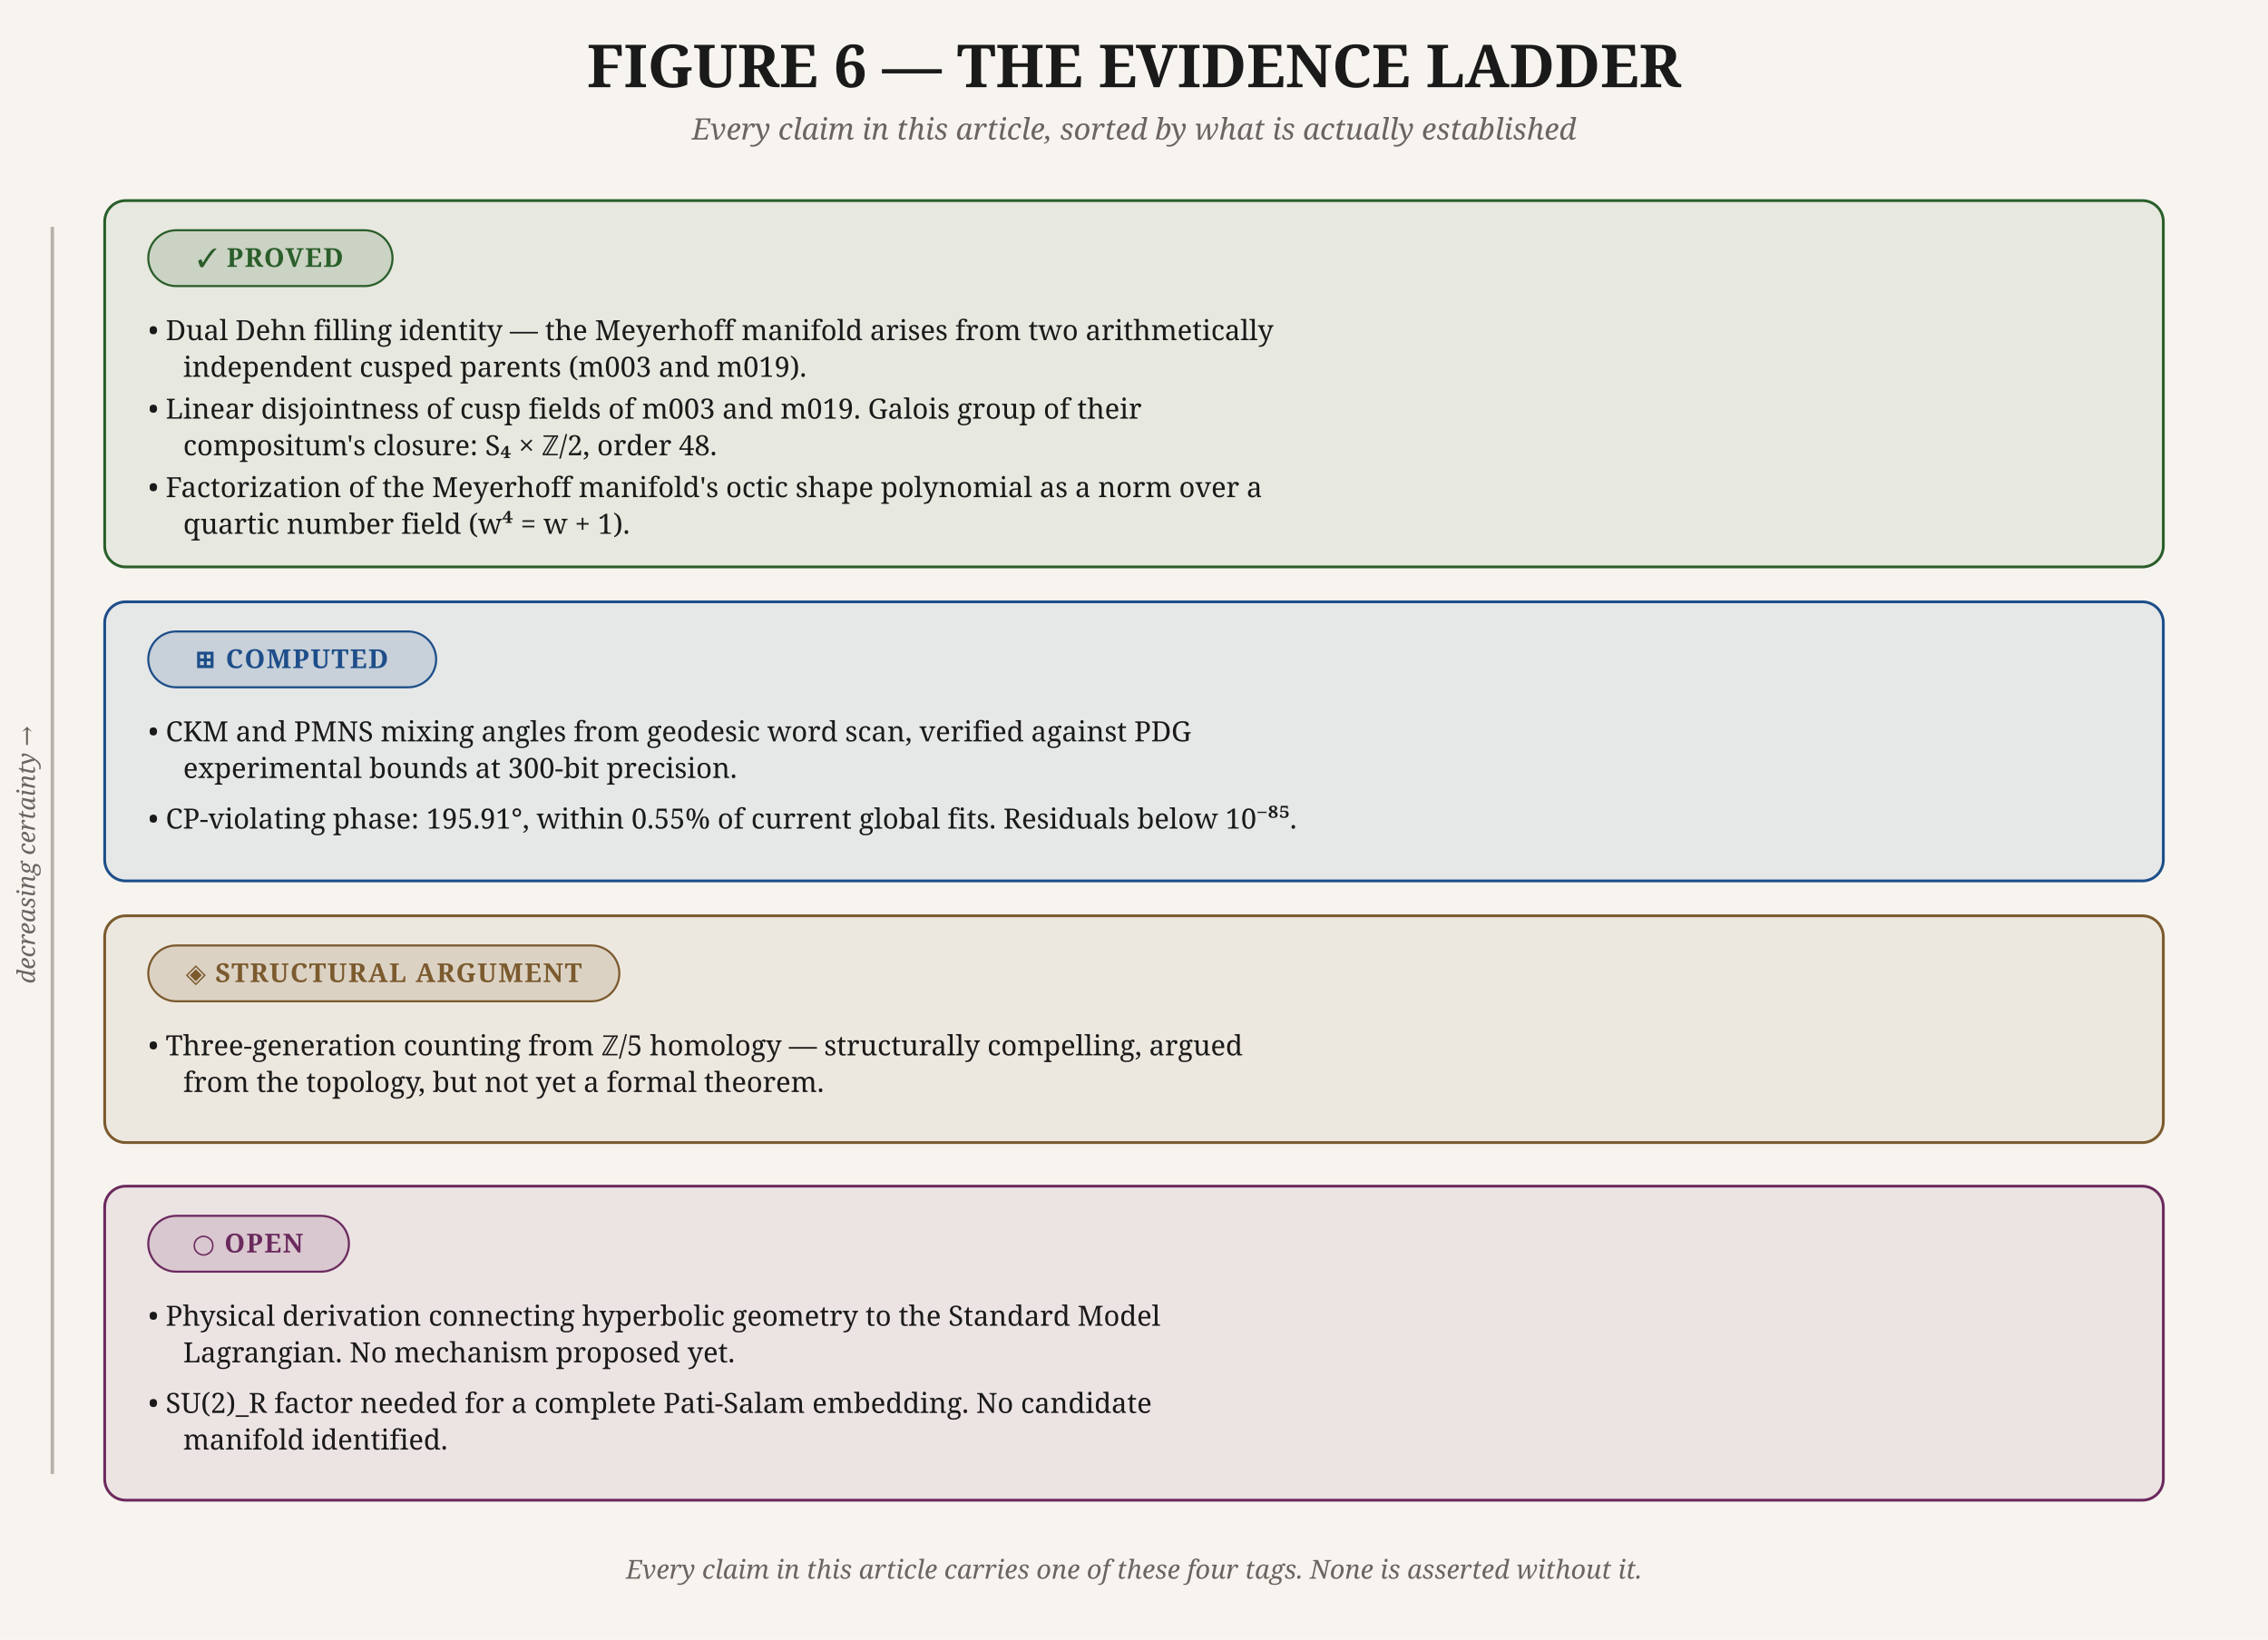
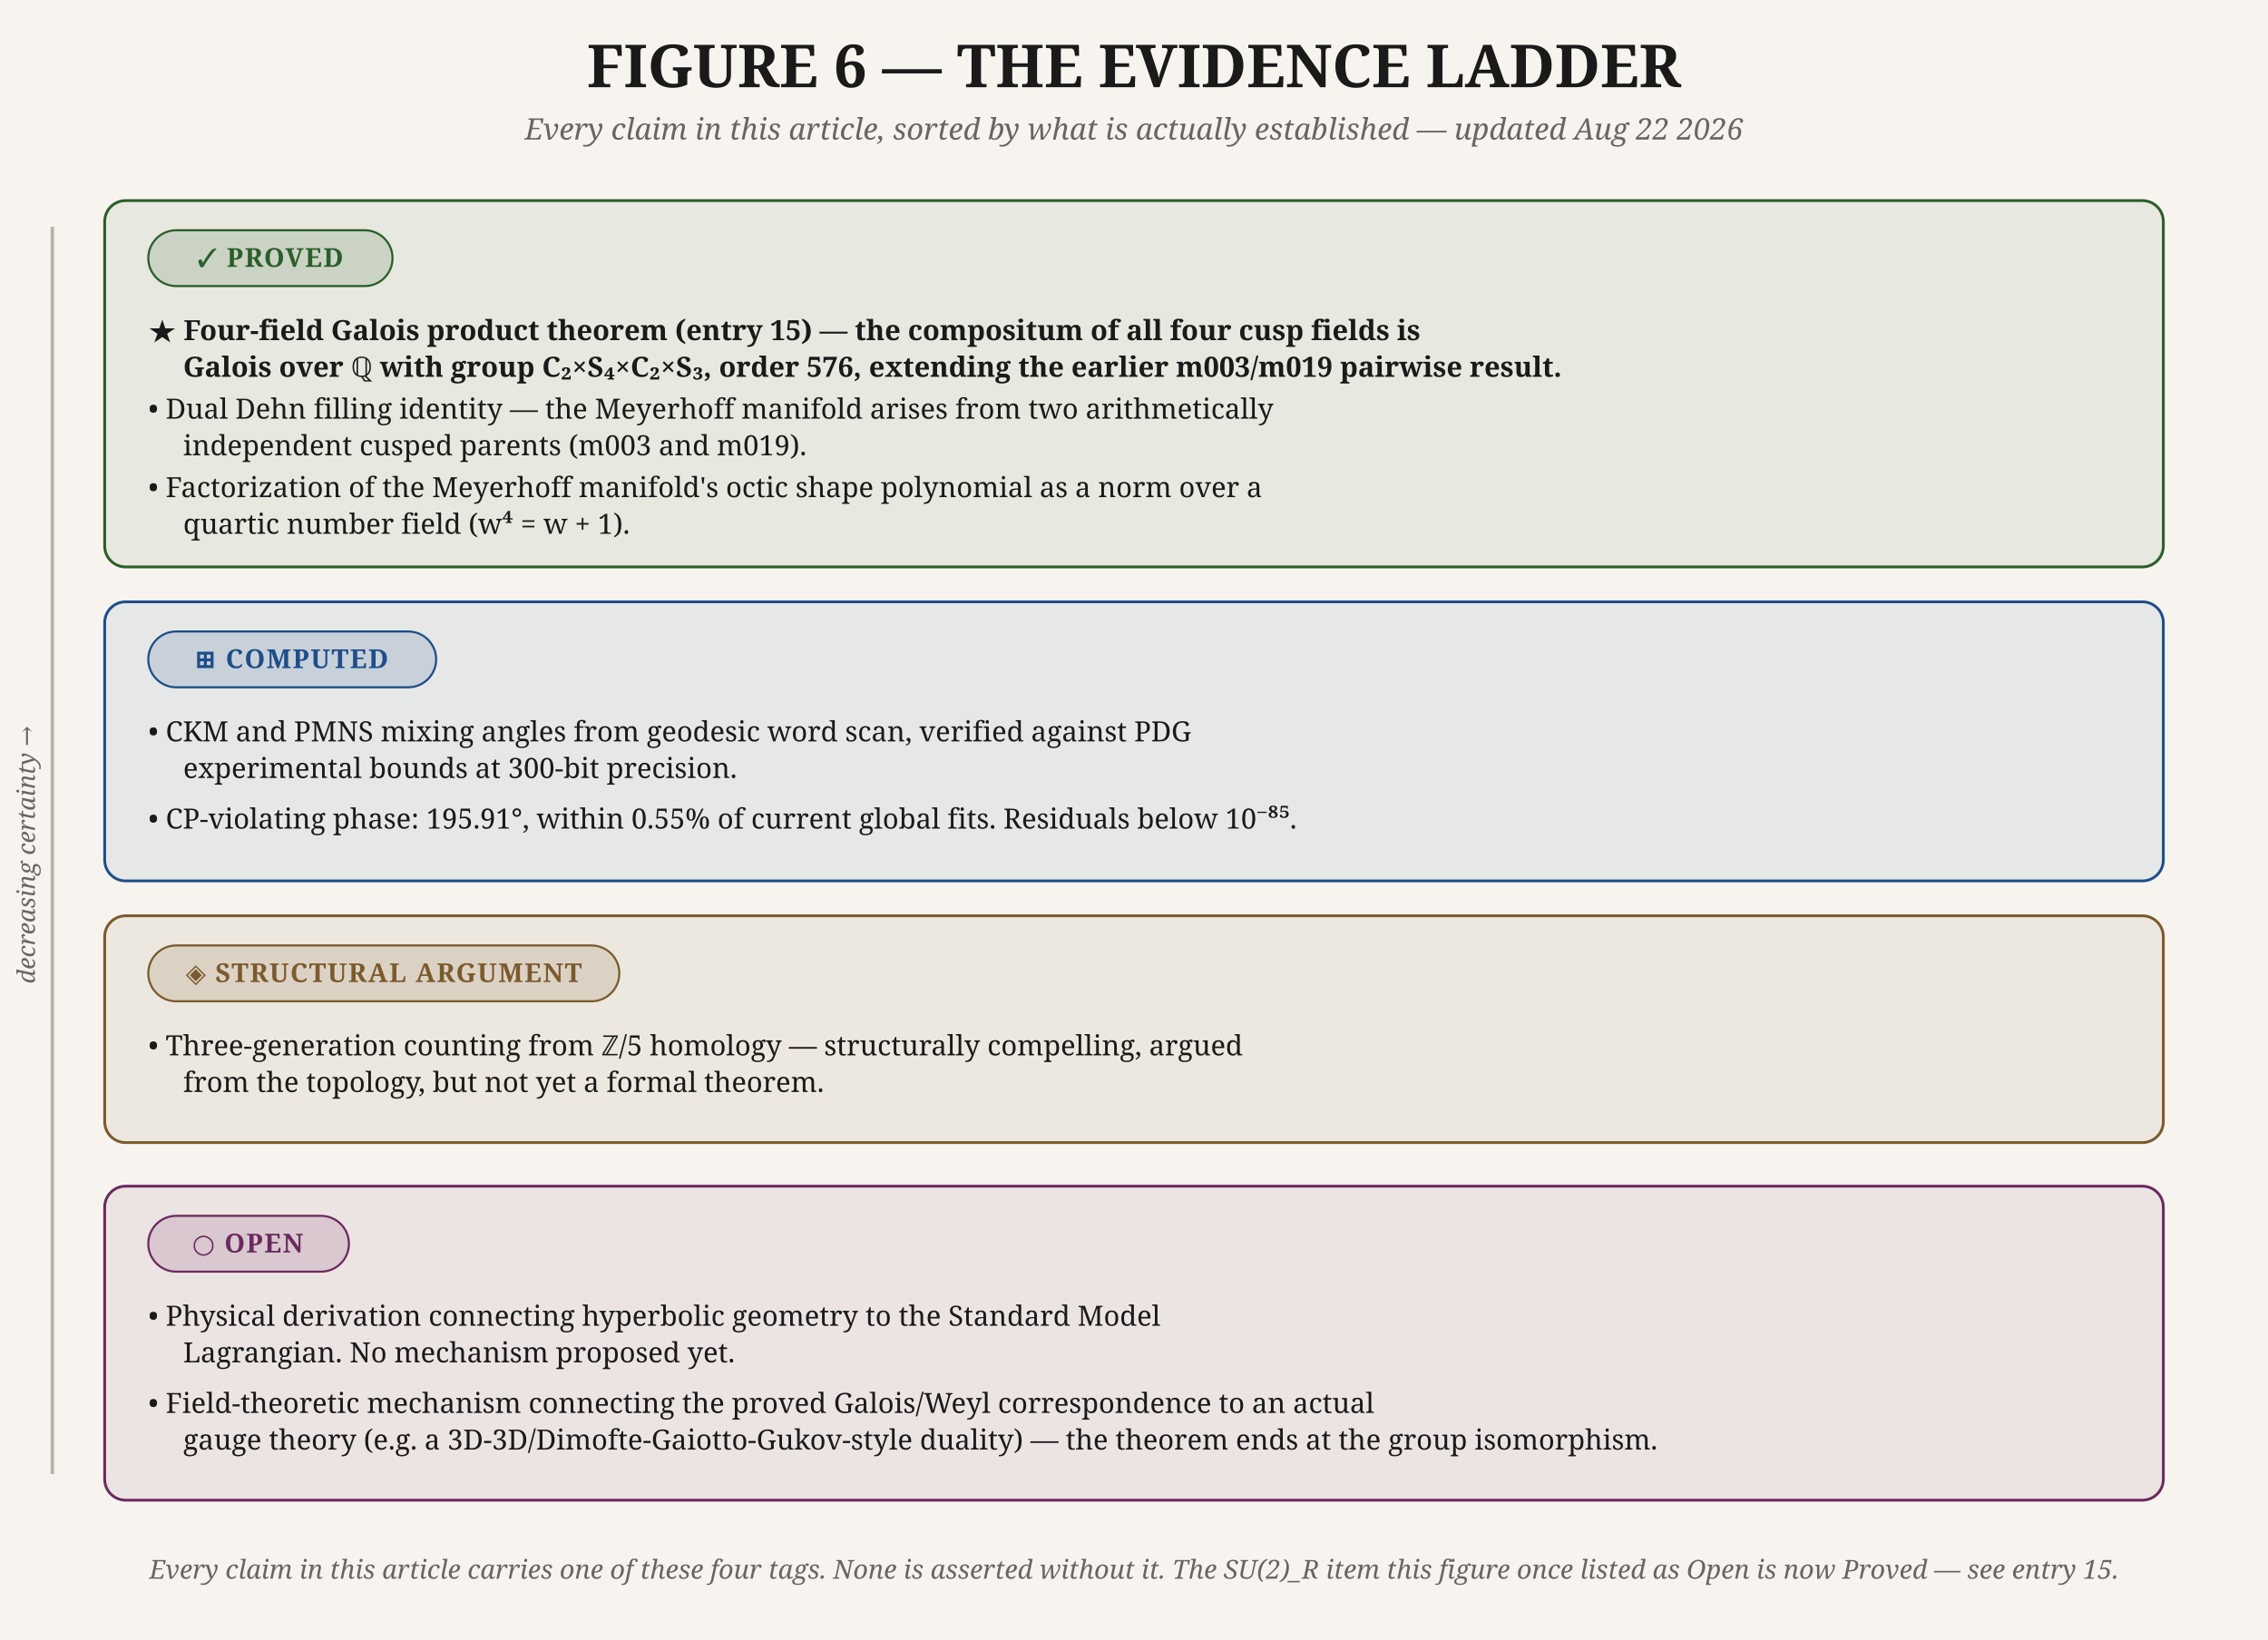
<svg xmlns="http://www.w3.org/2000/svg" viewBox="0 0 1300 940" role="img" aria-labelledby="title desc">
  <rect width="1300" height="940" fill="#f7f4ef" />
  <text x="650" y="50" text-anchor="middle" font-family="'EB Garamond',Georgia,serif" font-size="34" font-weight="600" fill="#1a1a1a">FIGURE 6 — THE EVIDENCE LADDER</text>
-   <text x="650" y="80" text-anchor="middle" font-family="'EB Garamond',Georgia,serif" font-size="17" font-style="italic" fill="#6b6460">Every claim in this article, sorted by what is actually established</text>
+   <text x="650" y="80" text-anchor="middle" font-family="'EB Garamond',Georgia,serif" font-size="17" font-style="italic" fill="#6b6460">Every claim in this article, sorted by what is actually established — updated Aug 22 2026</text>
  <rect x="60" y="115" width="1180" height="210" rx="12" fill="#2a5e2a" fill-opacity="0.08" stroke="#2a5e2a" stroke-width="1.6" />
  <rect x="85" y="132" width="140" height="32" rx="16" fill="#2a5e2a" fill-opacity="0.15" stroke="#2a5e2a" stroke-width="1.2" />
  <text x="155" y="153" text-anchor="middle" font-family="'EB Garamond',Georgia,serif" font-size="15" font-weight="700" fill="#2a5e2a" letter-spacing="0.05em">✓ PROVED</text>
-   <text x="85" y="195" font-family="'EB Garamond',Georgia,serif" font-size="16" fill="#1a1a1a">• Dual Dehn filling identity — the Meyerhoff manifold arises from two arithmetically</text>
-   <text x="105" y="216" font-family="'EB Garamond',Georgia,serif" font-size="16" fill="#1a1a1a">independent cusped parents (m003 and m019).</text>
-   <text x="85" y="240" font-family="'EB Garamond',Georgia,serif" font-size="16" fill="#1a1a1a">• Linear disjointness of cusp fields of m003 and m019. Galois group of their</text>
-   <text x="105" y="261" font-family="'EB Garamond',Georgia,serif" font-size="16" fill="#1a1a1a">compositum's closure: S₄ × ℤ/2, order 48.</text>
+   <text x="85" y="195" font-family="'EB Garamond',Georgia,serif" font-size="16" fill="#1a1a1a" font-weight="600">★ Four-field Galois product theorem (entry 15) — the compositum of all four cusp fields is</text>
+   <text x="105" y="216" font-family="'EB Garamond',Georgia,serif" font-size="16" fill="#1a1a1a" font-weight="600">Galois over ℚ with group C₂×S₄×C₂×S₃, order 576, extending the earlier m003/m019 pairwise result.</text>
+   <text x="85" y="240" font-family="'EB Garamond',Georgia,serif" font-size="16" fill="#1a1a1a">• Dual Dehn filling identity — the Meyerhoff manifold arises from two arithmetically</text>
+   <text x="105" y="261" font-family="'EB Garamond',Georgia,serif" font-size="16" fill="#1a1a1a">independent cusped parents (m003 and m019).</text>
  <text x="85" y="285" font-family="'EB Garamond',Georgia,serif" font-size="16" fill="#1a1a1a">• Factorization of the Meyerhoff manifold's octic shape polynomial as a norm over a</text>
  <text x="105" y="306" font-family="'EB Garamond',Georgia,serif" font-size="16" fill="#1a1a1a">quartic number field (w⁴ = w + 1).</text>
  <rect x="60" y="345" width="1180" height="160" rx="12" fill="#1d4e89" fill-opacity="0.08" stroke="#1d4e89" stroke-width="1.6" />
  <rect x="85" y="362" width="165" height="32" rx="16" fill="#1d4e89" fill-opacity="0.15" stroke="#1d4e89" stroke-width="1.2" />
  <text x="167" y="383" text-anchor="middle" font-family="'EB Garamond',Georgia,serif" font-size="15" font-weight="700" fill="#1d4e89" letter-spacing="0.05em">⊞ COMPUTED</text>
  <text x="85" y="425" font-family="'EB Garamond',Georgia,serif" font-size="16" fill="#1a1a1a">• CKM and PMNS mixing angles from geodesic word scan, verified against PDG</text>
  <text x="105" y="446" font-family="'EB Garamond',Georgia,serif" font-size="16" fill="#1a1a1a">experimental bounds at 300-bit precision.</text>
  <text x="85" y="475" font-family="'EB Garamond',Georgia,serif" font-size="16" fill="#1a1a1a">• CP-violating phase: 195.91°, within 0.55% of current global fits. Residuals below 10⁻⁸⁵.</text>
  <rect x="60" y="525" width="1180" height="130" rx="12" fill="#7b5a2e" fill-opacity="0.08" stroke="#7b5a2e" stroke-width="1.6" />
  <rect x="85" y="542" width="270" height="32" rx="16" fill="#7b5a2e" fill-opacity="0.15" stroke="#7b5a2e" stroke-width="1.2" />
  <text x="220" y="563" text-anchor="middle" font-family="'EB Garamond',Georgia,serif" font-size="15" font-weight="700" fill="#7b5a2e" letter-spacing="0.05em">◈ STRUCTURAL ARGUMENT</text>
  <text x="85" y="605" font-family="'EB Garamond',Georgia,serif" font-size="16" fill="#1a1a1a">• Three-generation counting from ℤ/5 homology — structurally compelling, argued</text>
  <text x="105" y="626" font-family="'EB Garamond',Georgia,serif" font-size="16" fill="#1a1a1a">from the topology, but not yet a formal theorem.</text>
  <rect x="60" y="680" width="1180" height="180" rx="12" fill="#6b2a5e" fill-opacity="0.08" stroke="#6b2a5e" stroke-width="1.6" />
  <rect x="85" y="697" width="115" height="32" rx="16" fill="#6b2a5e" fill-opacity="0.15" stroke="#6b2a5e" stroke-width="1.2" />
  <text x="142" y="718" text-anchor="middle" font-family="'EB Garamond',Georgia,serif" font-size="15" font-weight="700" fill="#6b2a5e" letter-spacing="0.05em">○ OPEN</text>
  <text x="85" y="760" font-family="'EB Garamond',Georgia,serif" font-size="16" fill="#1a1a1a">• Physical derivation connecting hyperbolic geometry to the Standard Model</text>
  <text x="105" y="781" font-family="'EB Garamond',Georgia,serif" font-size="16" fill="#1a1a1a">Lagrangian. No mechanism proposed yet.</text>
-   <text x="85" y="810" font-family="'EB Garamond',Georgia,serif" font-size="16" fill="#1a1a1a">• SU(2)_R factor needed for a complete Pati-Salam embedding. No candidate</text>
-   <text x="105" y="831" font-family="'EB Garamond',Georgia,serif" font-size="16" fill="#1a1a1a">manifold identified.</text>
+   <text x="85" y="810" font-family="'EB Garamond',Georgia,serif" font-size="16" fill="#1a1a1a">• Field-theoretic mechanism connecting the proved Galois/Weyl correspondence to an actual</text>
+   <text x="105" y="831" font-family="'EB Garamond',Georgia,serif" font-size="16" fill="#1a1a1a">gauge theory (e.g. a 3D-3D/Dimofte-Gaiotto-Gukov-style duality) — the theorem ends at the group isomorphism.</text>
  <line x1="30" y1="130" x2="30" y2="845" stroke="#b8b2aa" stroke-width="2" />
  <text x="20" y="490" text-anchor="middle" font-family="'EB Garamond',Georgia,serif" font-size="14" font-style="italic" fill="#6b6460" transform="rotate(-90 20 490)">decreasing certainty →</text>
-   <text x="650" y="905" text-anchor="middle" font-family="'EB Garamond',Georgia,serif" font-size="15" font-style="italic" fill="#6b6460">Every claim in this article carries one of these four tags. None is asserted without it.</text>
+   <text x="650" y="905" text-anchor="middle" font-family="'EB Garamond',Georgia,serif" font-size="15" font-style="italic" fill="#6b6460">Every claim in this article carries one of these four tags. None is asserted without it. The SU(2)_R item this figure once listed as Open is now Proved — see entry 15.</text>
</svg>
